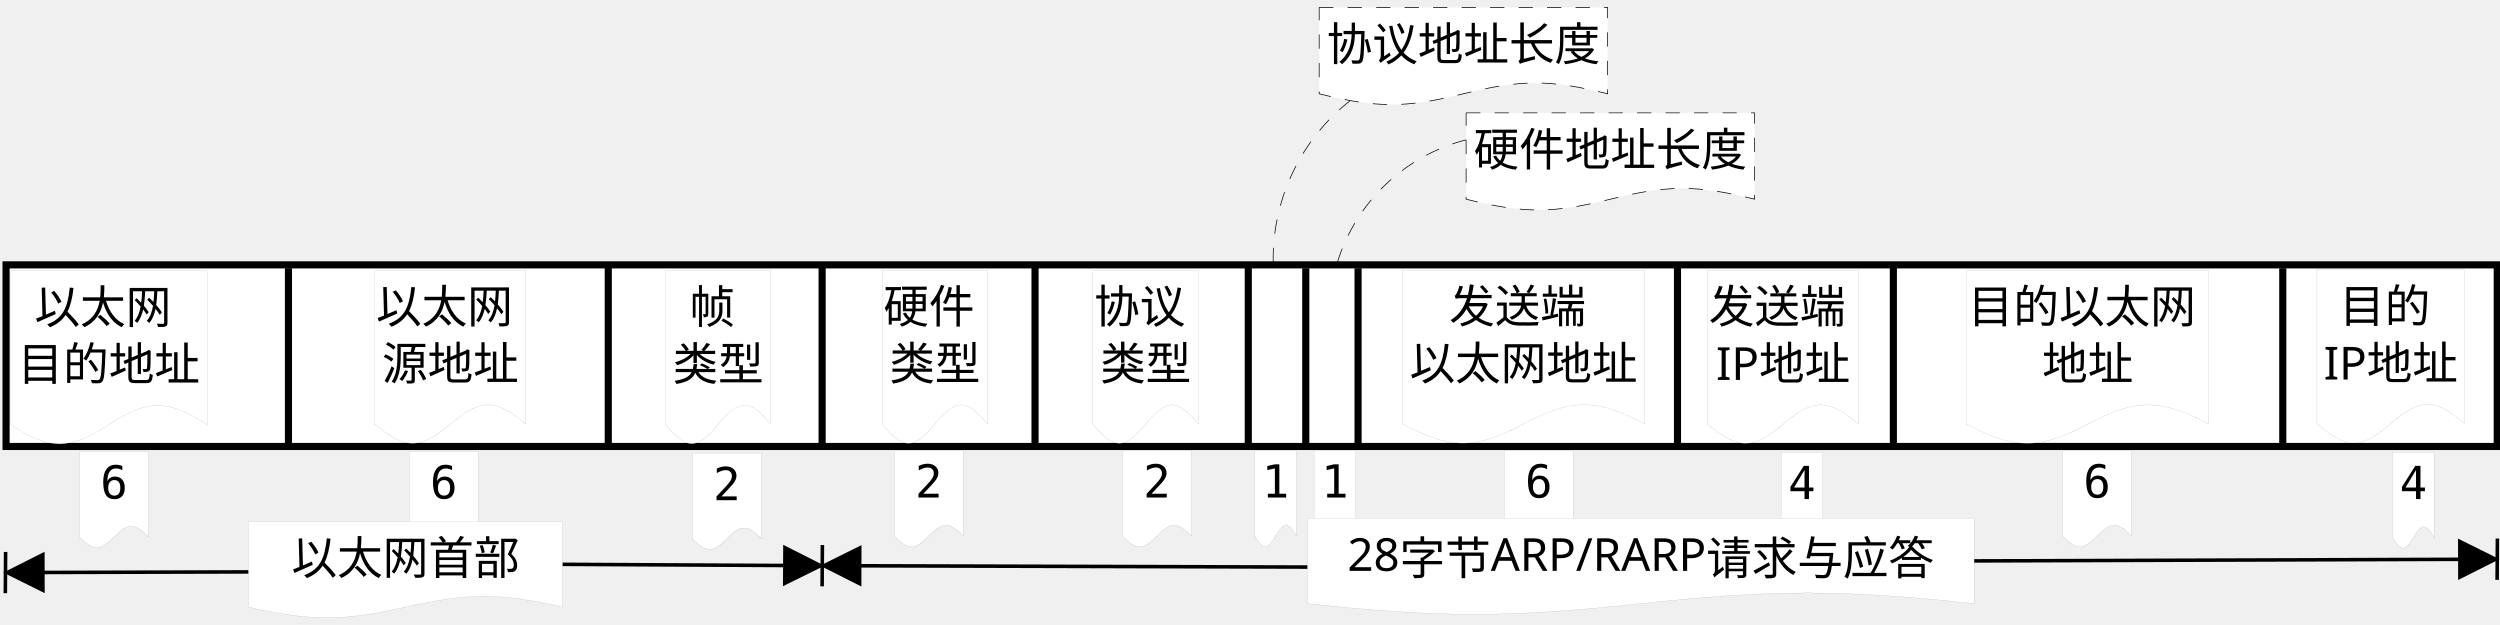
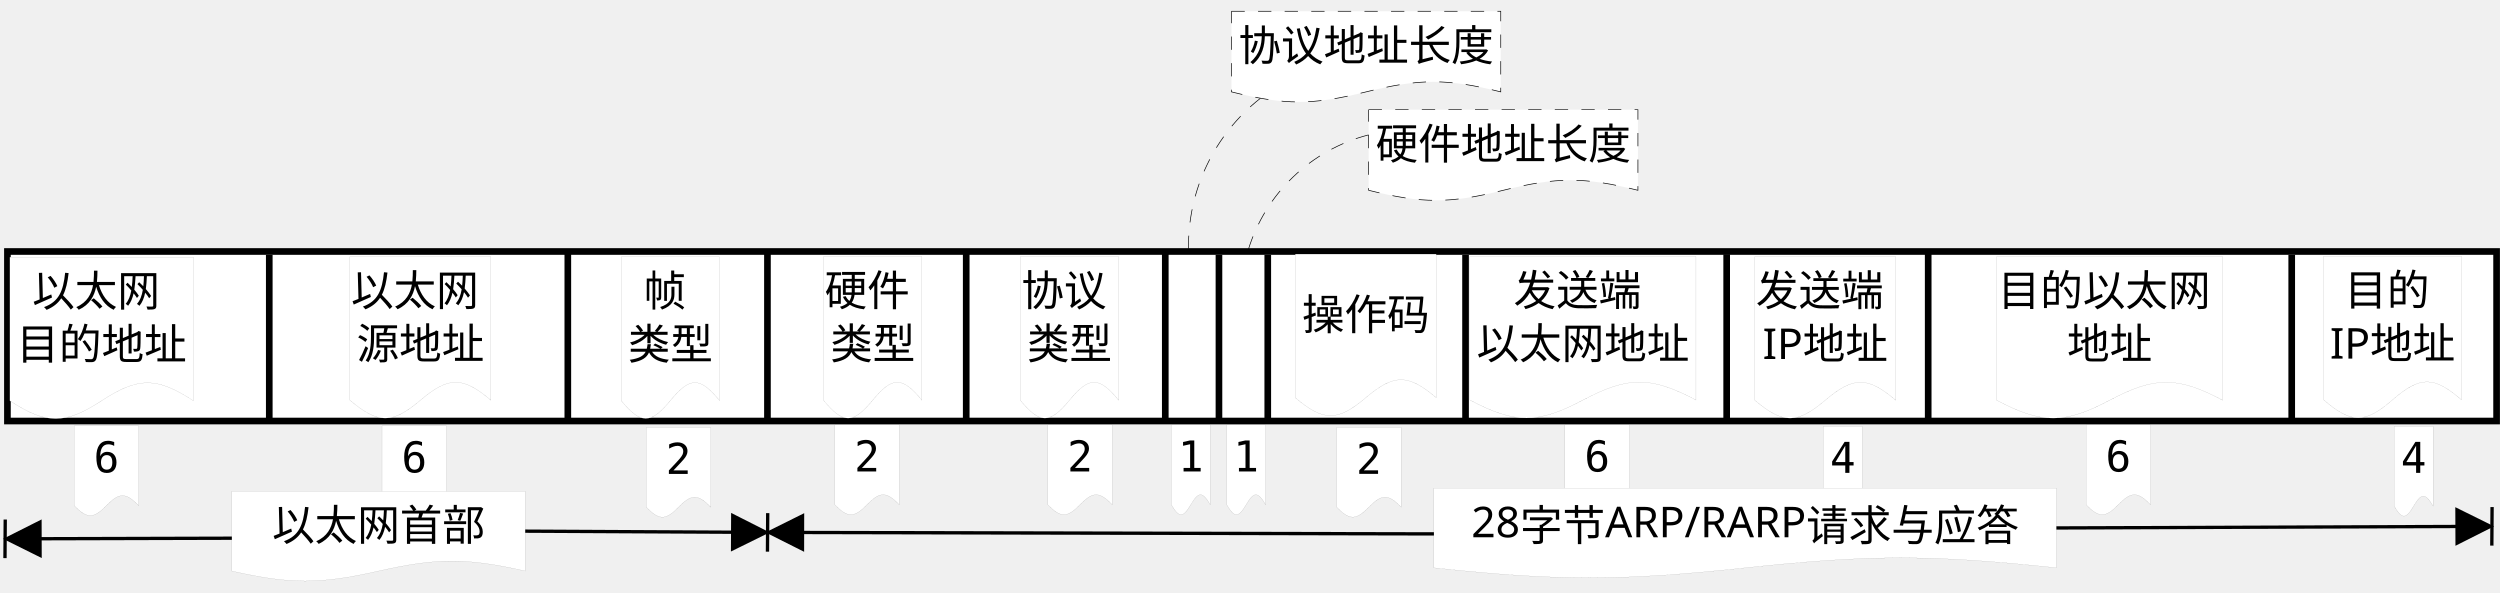
- <svg xmlns="http://www.w3.org/2000/svg" width="36cm" height="9cm" viewBox="269 -125 702 174">
+ <svg xmlns="http://www.w3.org/2000/svg" width="38cm" height="9cm" viewBox="269 -125 752 174">
  <g>
    <path style="fill: #ffffff" d="M 291.312 1.034 L 310.712,1.034 L 310.712,25.034 C 306.832,21.034 304.892,21.034 301.012,25.034 C 297.132,29.034 295.192,29.034 291.312,25.034 L 291.312,1.034z" />
    <path style="fill: none; fill-opacity:0; stroke-width: 0.02; stroke: #000000" d="M 291.312 1.034 L 310.712,1.034 L 310.712,25.034 C 306.832,21.034 304.892,21.034 301.012,25.034 C 297.132,29.034 295.192,29.034 291.312,25.034 L 291.312,1.034" />
-     <text font-size="12.8" style="fill: #000000;text-anchor:middle;font-family:monospace;font-style:normal;font-weight:normal" x="301.012" y="14.234">
-       <tspan x="301.012" y="14.234">6</tspan>
+     <text font-size="12.8" style="fill: #000000;text-anchor:middle;font-family:monospace;font-style:normal;font-weight:normal" x="301.012" y="15.034">
+       <tspan x="301.012" y="15.034">6</tspan>
    </text>
  </g>
  <g>
    <path style="fill: #ffffff" d="M 383.908 1.036 L 403.308,1.036 L 403.308,25.036 C 399.428,21.036 397.488,21.036 393.608,25.036 C 389.728,29.036 387.788,29.036 383.908,25.036 L 383.908,1.036z" />
    <path style="fill: none; fill-opacity:0; stroke-width: 0.02; stroke: #000000" d="M 383.908 1.036 L 403.308,1.036 L 403.308,25.036 C 399.428,21.036 397.488,21.036 393.608,25.036 C 389.728,29.036 387.788,29.036 383.908,25.036 L 383.908,1.036" />
-     <text font-size="12.8" style="fill: #000000;text-anchor:middle;font-family:monospace;font-style:normal;font-weight:normal" x="393.608" y="14.236">
-       <tspan x="393.608" y="14.236">6</tspan>
+     <text font-size="12.8" style="fill: #000000;text-anchor:middle;font-family:monospace;font-style:normal;font-weight:normal" x="393.608" y="15.036">
+       <tspan x="393.608" y="15.036">6</tspan>
    </text>
  </g>
  <g>
    <path style="fill: #ffffff" d="M 463.402 1.503 L 482.802,1.503 L 482.802,25.503 C 478.922,21.503 476.982,21.503 473.102,25.503 C 469.222,29.503 467.282,29.503 463.402,25.503 L 463.402,1.503z" />
    <path style="fill: none; fill-opacity:0; stroke-width: 0.02; stroke: #000000" d="M 463.402 1.503 L 482.802,1.503 L 482.802,25.503 C 478.922,21.503 476.982,21.503 473.102,25.503 C 469.222,29.503 467.282,29.503 463.402,25.503 L 463.402,1.503" />
-     <text font-size="12.8" style="fill: #000000;text-anchor:middle;font-family:monospace;font-style:normal;font-weight:normal" x="473.102" y="14.703">
-       <tspan x="473.102" y="14.703">2</tspan>
-     </text>
-   </g>
-   <g>
-     <rect style="fill: #ffffff" x="270.702" y="-51.376" width="699.524" height="50.994" />
-     <rect style="fill: none; fill-opacity:0; stroke-width: 2; stroke: #000000" x="270.702" y="-51.376" width="699.524" height="50.994" />
-     <text font-size="12.8" style="fill: #000000;text-anchor:middle;font-family:sans-serif;font-style:normal;font-weight:normal" x="620.464" y="-21.079">
-       <tspan x="620.464" y="-21.079" />
+     <text font-size="12.8" style="fill: #000000;text-anchor:middle;font-family:monospace;font-style:normal;font-weight:normal" x="473.102" y="15.503">
+       <tspan x="473.102" y="15.503">2</tspan>
+     </text>
+   </g>
+   <g>
+     <rect style="fill: #ffffff" x="271.233" y="-51.403" width="748.743" height="50.994" />
+     <rect style="fill: none; fill-opacity:0; stroke-width: 2; stroke: #000000" x="271.233" y="-51.403" width="748.743" height="50.994" />
+     <text font-size="12.8" style="fill: #000000;text-anchor:middle;font-family:sans-serif;font-style:normal;font-weight:normal" x="645.604" y="-21.106">
+       <tspan x="645.604" y="-21.106" />
    </text>
  </g>
  <g>
    <path style="fill: #ffffff" d="M 374.26 -49.866 L 416.66,-49.866 L 416.66,-6.666 C 408.18,-13.866 403.94,-13.866 395.46,-6.666 C 386.98,0.534 382.74,0.534 374.26,-6.666 L 374.26,-49.866z" />
    <path style="fill: none; fill-opacity:0; stroke-width: 0.02; stroke: #000000" d="M 374.26 -49.866 L 416.66,-49.866 L 416.66,-6.666 C 408.18,-13.866 403.94,-13.866 395.46,-6.666 C 386.98,0.534 382.74,0.534 374.26,-6.666 L 374.26,-49.866" />
    <text font-size="12.8" style="fill: #000000;text-anchor:middle;font-family:sans-serif;font-style:normal;font-weight:normal" x="395.46" y="-35.066">
      <tspan x="395.46" y="-35.066">以太网</tspan>
      <tspan x="395.46" y="-19.066">源地址</tspan>
    </text>
  </g>
  <g>
    <path style="fill: #ffffff" d="M 455.84 -49.761 L 485.44,-49.761 L 485.44,-6.561 C 479.52,-13.761 476.56,-13.761 470.64,-6.561 C 464.72,0.639 461.76,0.639 455.84,-6.561 L 455.84,-49.761z" />
    <path style="fill: none; fill-opacity:0; stroke-width: 0.02; stroke: #000000" d="M 455.84 -49.761 L 485.44,-49.761 L 485.44,-6.561 C 479.52,-13.761 476.56,-13.761 470.64,-6.561 C 464.72,0.639 461.76,0.639 455.84,-6.561 L 455.84,-49.761" />
    <text font-size="12.8" style="fill: #000000;text-anchor:middle;font-family:sans-serif;font-style:normal;font-weight:normal" x="470.64" y="-34.961">
      <tspan x="470.64" y="-34.961">帧</tspan>
      <tspan x="470.64" y="-18.961">类型</tspan>
    </text>
  </g>
  <g>
    <path style="fill: #ffffff" d="M 516.702 -49.866 L 546.302,-49.866 L 546.302,-6.666 C 540.382,-13.866 537.422,-13.866 531.502,-6.666 C 525.582,0.534 522.622,0.534 516.702,-6.666 L 516.702,-49.866z" />
    <path style="fill: none; fill-opacity:0; stroke-width: 0.02; stroke: #000000" d="M 516.702 -49.866 L 546.302,-49.866 L 546.302,-6.666 C 540.382,-13.866 537.422,-13.866 531.502,-6.666 C 525.582,0.534 522.622,0.534 516.702,-6.666 L 516.702,-49.866" />
    <text font-size="12.8" style="fill: #000000;text-anchor:middle;font-family:sans-serif;font-style:normal;font-weight:normal" x="531.502" y="-35.066">
      <tspan x="531.502" y="-35.066">硬件</tspan>
      <tspan x="531.502" y="-19.066">类型</tspan>
    </text>
  </g>
  <g>
    <path style="fill: #ffffff" d="M 575.894 -49.866 L 605.494,-49.866 L 605.494,-6.666 C 599.574,-13.866 596.614,-13.866 590.694,-6.666 C 584.774,0.534 581.814,0.534 575.894,-6.666 L 575.894,-49.866z" />
    <path style="fill: none; fill-opacity:0; stroke-width: 0.02; stroke: #000000" d="M 575.894 -49.866 L 605.494,-49.866 L 605.494,-6.666 C 599.574,-13.866 596.614,-13.866 590.694,-6.666 C 584.774,0.534 581.814,0.534 575.894,-6.666 L 575.894,-49.866" />
    <text font-size="12.8" style="fill: #000000;text-anchor:middle;font-family:sans-serif;font-style:normal;font-weight:normal" x="590.694" y="-35.066">
      <tspan x="590.694" y="-35.066">协议</tspan>
      <tspan x="590.694" y="-19.066">类型</tspan>
    </text>
  </g>
  <g>
-     <path style="fill: #ffffff" d="M 662.806 -49.914 L 730.806,-49.914 L 730.806,-6.714 C 717.206,-13.914 710.406,-13.914 696.806,-6.714 C 683.206,0.486 676.406,0.486 662.806,-6.714 L 662.806,-49.914z" />
-     <path style="fill: none; fill-opacity:0; stroke-width: 0.02; stroke: #000000" d="M 662.806 -49.914 L 730.806,-49.914 L 730.806,-6.714 C 717.206,-13.914 710.406,-13.914 696.806,-6.714 C 683.206,0.486 676.406,0.486 662.806,-6.714 L 662.806,-49.914" />
-     <text font-size="12.8" style="fill: #000000;text-anchor:middle;font-family:sans-serif;font-style:normal;font-weight:normal" x="696.806" y="-35.114">
-       <tspan x="696.806" y="-35.114">发送端</tspan>
-       <tspan x="696.806" y="-19.114">以太网地址</tspan>
-     </text>
-   </g>
-   <g>
-     <path style="fill: #ffffff" d="M 748.49 -49.866 L 790.89,-49.866 L 790.89,-6.666 C 782.41,-13.866 778.17,-13.866 769.69,-6.666 C 761.21,0.534 756.97,0.534 748.49,-6.666 L 748.49,-49.866z" />
-     <path style="fill: none; fill-opacity:0; stroke-width: 0.02; stroke: #000000" d="M 748.49 -49.866 L 790.89,-49.866 L 790.89,-6.666 C 782.41,-13.866 778.17,-13.866 769.69,-6.666 C 761.21,0.534 756.97,0.534 748.49,-6.666 L 748.49,-49.866" />
-     <text font-size="12.8" style="fill: #000000;text-anchor:middle;font-family:sans-serif;font-style:normal;font-weight:normal" x="769.69" y="-35.066">
-       <tspan x="769.69" y="-35.066">发送端</tspan>
-       <tspan x="769.69" y="-19.066">IP地址</tspan>
-     </text>
-   </g>
-   <g>
-     <path style="fill: #ffffff" d="M 821.234 -49.866 L 889.234,-49.866 L 889.234,-6.666 C 875.634,-13.866 868.834,-13.866 855.234,-6.666 C 841.634,0.534 834.834,0.534 821.234,-6.666 L 821.234,-49.866z" />
-     <path style="fill: none; fill-opacity:0; stroke-width: 0.02; stroke: #000000" d="M 821.234 -49.866 L 889.234,-49.866 L 889.234,-6.666 C 875.634,-13.866 868.834,-13.866 855.234,-6.666 C 841.634,0.534 834.834,0.534 821.234,-6.666 L 821.234,-49.866" />
-     <text font-size="12.8" style="fill: #000000;text-anchor:middle;font-family:sans-serif;font-style:normal;font-weight:normal" x="855.234" y="-35.066">
-       <tspan x="855.234" y="-35.066">目的以太网</tspan>
-       <tspan x="855.234" y="-19.066">地址</tspan>
-     </text>
-   </g>
-   <g>
-     <path style="fill: #ffffff" d="M 919.608 -49.985 L 961.058,-49.985 L 961.058,-6.785 C 952.768,-13.985 948.623,-13.985 940.333,-6.785 C 932.043,0.415 927.898,0.415 919.608,-6.785 L 919.608,-49.985z" />
-     <path style="fill: none; fill-opacity:0; stroke-width: 0.02; stroke: #000000" d="M 919.608 -49.985 L 961.058,-49.985 L 961.058,-6.785 C 952.768,-13.985 948.623,-13.985 940.333,-6.785 C 932.043,0.415 927.898,0.415 919.608,-6.785 L 919.608,-49.985" />
-     <text font-size="12.8" style="fill: #000000;text-anchor:middle;font-family:sans-serif;font-style:normal;font-weight:normal" x="940.333" y="-35.185">
-       <tspan x="940.333" y="-35.185">目的</tspan>
-       <tspan x="940.333" y="-19.185">IP地址</tspan>
+     <path style="fill: #ffffff" d="M 711.152 -49.914 L 779.152,-49.914 L 779.152,-6.714 C 765.552,-13.914 758.752,-13.914 745.152,-6.714 C 731.552,0.486 724.752,0.486 711.152,-6.714 L 711.152,-49.914z" />
+     <path style="fill: none; fill-opacity:0; stroke-width: 0.02; stroke: #000000" d="M 711.152 -49.914 L 779.152,-49.914 L 779.152,-6.714 C 765.552,-13.914 758.752,-13.914 745.152,-6.714 C 731.552,0.486 724.752,0.486 711.152,-6.714 L 711.152,-49.914" />
+     <text font-size="12.8" style="fill: #000000;text-anchor:middle;font-family:sans-serif;font-style:normal;font-weight:normal" x="745.152" y="-35.114">
+       <tspan x="745.152" y="-35.114">发送端</tspan>
+       <tspan x="745.152" y="-19.114">以太网地址</tspan>
+     </text>
+   </g>
+   <g>
+     <path style="fill: #ffffff" d="M 796.836 -49.866 L 839.236,-49.866 L 839.236,-6.666 C 830.756,-13.866 826.516,-13.866 818.036,-6.666 C 809.556,0.534 805.316,0.534 796.836,-6.666 L 796.836,-49.866z" />
+     <path style="fill: none; fill-opacity:0; stroke-width: 0.02; stroke: #000000" d="M 796.836 -49.866 L 839.236,-49.866 L 839.236,-6.666 C 830.756,-13.866 826.516,-13.866 818.036,-6.666 C 809.556,0.534 805.316,0.534 796.836,-6.666 L 796.836,-49.866" />
+     <text font-size="12.8" style="fill: #000000;text-anchor:middle;font-family:sans-serif;font-style:normal;font-weight:normal" x="818.036" y="-35.066">
+       <tspan x="818.036" y="-35.066">发送端</tspan>
+       <tspan x="818.036" y="-19.066">IP地址</tspan>
+     </text>
+   </g>
+   <g>
+     <path style="fill: #ffffff" d="M 869.58 -49.866 L 937.58,-49.866 L 937.58,-6.666 C 923.98,-13.866 917.18,-13.866 903.58,-6.666 C 889.98,0.534 883.18,0.534 869.58,-6.666 L 869.58,-49.866z" />
+     <path style="fill: none; fill-opacity:0; stroke-width: 0.02; stroke: #000000" d="M 869.58 -49.866 L 937.58,-49.866 L 937.58,-6.666 C 923.98,-13.866 917.18,-13.866 903.58,-6.666 C 889.98,0.534 883.18,0.534 869.58,-6.666 L 869.58,-49.866" />
+     <text font-size="12.8" style="fill: #000000;text-anchor:middle;font-family:sans-serif;font-style:normal;font-weight:normal" x="903.58" y="-35.066">
+       <tspan x="903.58" y="-35.066">目的以太网</tspan>
+       <tspan x="903.58" y="-19.066">地址</tspan>
+     </text>
+   </g>
+   <g>
+     <path style="fill: #ffffff" d="M 967.954 -49.985 L 1009.4,-49.985 L 1009.4,-6.785 C 1001.11,-13.985 996.969,-13.985 988.679,-6.785 C 980.389,0.415 976.244,0.415 967.954,-6.785 L 967.954,-49.985z" />
+     <path style="fill: none; fill-opacity:0; stroke-width: 0.02; stroke: #000000" d="M 967.954 -49.985 L 1009.4,-49.985 L 1009.4,-6.785 C 1001.11,-13.985 996.969,-13.985 988.679,-6.785 C 980.389,0.415 976.244,0.415 967.954,-6.785 L 967.954,-49.985" />
+     <text font-size="12.8" style="fill: #000000;text-anchor:middle;font-family:sans-serif;font-style:normal;font-weight:normal" x="988.679" y="-35.185">
+       <tspan x="988.679" y="-35.185">目的</tspan>
+       <tspan x="988.679" y="-19.185">IP地址</tspan>
    </text>
  </g>
  <line style="fill: none; fill-opacity:0; stroke-width: 2; stroke: #000000" x1="559.638" y1="-50.995" x2="559.638" y2="-0.811" />
  <line style="fill: none; fill-opacity:0; stroke-width: 2; stroke: #000000" x1="349.996" y1="-50.424" x2="349.996" y2="-0.24" />
  <g>
    <path style="fill: #ffffff" d="M 271.952 -49.708 L 327.152,-49.708 L 327.152,-6.508 C 316.112,-13.708 310.592,-13.708 299.552,-6.508 C 288.512,0.692 282.992,0.692 271.952,-6.508 L 271.952,-49.708z" />
    <path style="fill: none; fill-opacity:0; stroke-width: 0.02; stroke: #000000" d="M 271.952 -49.708 L 327.152,-49.708 L 327.152,-6.508 C 316.112,-13.708 310.592,-13.708 299.552,-6.508 C 288.512,0.692 282.992,0.692 271.952,-6.508 L 271.952,-49.708" />
    <text font-size="12.8" style="fill: #000000;text-anchor:middle;font-family:sans-serif;font-style:normal;font-weight:normal" x="299.552" y="-34.908">
      <tspan x="299.552" y="-34.908">以太网</tspan>
      <tspan x="299.552" y="-18.908">目的地址</tspan>
    </text>
  </g>
  <line style="fill: none; fill-opacity:0; stroke-width: 2; stroke: #000000" x1="439.8" y1="-50.853" x2="439.8" y2="-0.669" />
  <line style="fill: none; fill-opacity:0; stroke-width: 2; stroke: #000000" x1="499.848" y1="-50.853" x2="499.848" y2="-0.669" />
  <line style="fill: none; fill-opacity:0; stroke-width: 2; stroke: #000000" x1="619.516" y1="-50.853" x2="619.516" y2="-0.669" />
  <line style="fill: none; fill-opacity:0; stroke-width: 2; stroke: #000000" x1="635.662" y1="-50.424" x2="635.662" y2="-0.24" />
  <line style="fill: none; fill-opacity:0; stroke-width: 2; stroke: #000000" x1="650.344" y1="-50.424" x2="650.344" y2="-0.24" />
  <g>
    <path style="fill: #ffffff" d="M 680.686 -94.055 L 761.686,-94.055 L 761.686,-69.815 C 745.486,-73.855 737.386,-73.855 721.186,-69.815 C 704.986,-65.775 696.886,-65.775 680.686,-69.815 L 680.686,-94.055z" />
    <path style="fill: none; fill-opacity:0; stroke-width: 0.2; stroke-dasharray: 4; stroke: #000000" d="M 680.686 -94.055 L 761.686,-94.055 L 761.686,-69.815 C 745.486,-73.855 737.386,-73.855 721.186,-69.815 C 704.986,-65.775 696.886,-65.775 680.686,-69.815 L 680.686,-94.055" />
    <text font-size="12.8" style="fill: #000000;text-anchor:middle;font-family:sans-serif;font-style:normal;font-weight:normal" x="721.186" y="-79.155">
      <tspan x="721.186" y="-79.155">硬件地址长度</tspan>
    </text>
  </g>
  <g>
    <path style="fill: #ffffff" d="M 639.426 -123.658 L 720.426,-123.658 L 720.426,-99.418 C 704.226,-103.458 696.126,-103.458 679.926,-99.418 C 663.726,-95.378 655.626,-95.378 639.426,-99.418 L 639.426,-123.658z" />
    <path style="fill: none; fill-opacity:0; stroke-width: 0.2; stroke-dasharray: 4; stroke: #000000" d="M 639.426 -123.658 L 720.426,-123.658 L 720.426,-99.418 C 704.226,-103.458 696.126,-103.458 679.926,-99.418 C 663.726,-95.378 655.626,-95.378 639.426,-99.418 L 639.426,-123.658" />
    <text font-size="12.8" style="fill: #000000;text-anchor:middle;font-family:sans-serif;font-style:normal;font-weight:normal" x="679.926" y="-108.758">
      <tspan x="679.926" y="-108.758">协议地址长度</tspan>
    </text>
  </g>
-   <line style="fill: none; fill-opacity:0; stroke-width: 2; stroke: #000000" x1="740.038" y1="-50.566" x2="740.038" y2="-0.382" />
-   <line style="fill: none; fill-opacity:0; stroke-width: 2; stroke: #000000" x1="800.654" y1="-50.853" x2="800.654" y2="-0.669" />
-   <line style="fill: none; fill-opacity:0; stroke-width: 2; stroke: #000000" x1="910.004" y1="-50.424" x2="910.004" y2="-0.24" />
+   <line style="fill: none; fill-opacity:0; stroke-width: 2; stroke: #000000" x1="788.384" y1="-50.566" x2="788.384" y2="-0.382" />
+   <line style="fill: none; fill-opacity:0; stroke-width: 2; stroke: #000000" x1="849" y1="-50.853" x2="849" y2="-0.669" />
+   <line style="fill: none; fill-opacity:0; stroke-width: 2; stroke: #000000" x1="958.35" y1="-50.424" x2="958.35" y2="-0.24" />
  <g>
    <path style="fill: #ffffff" d="M 520.104 0.76 L 539.504,0.76 L 539.504,24.76 C 535.624,20.76 533.684,20.76 529.804,24.76 C 525.924,28.76 523.984,28.76 520.104,24.76 L 520.104,0.76z" />
    <path style="fill: none; fill-opacity:0; stroke-width: 0.02; stroke: #000000" d="M 520.104 0.76 L 539.504,0.76 L 539.504,24.76 C 535.624,20.76 533.684,20.76 529.804,24.76 C 525.924,28.76 523.984,28.76 520.104,24.76 L 520.104,0.76" />
-     <text font-size="12.8" style="fill: #000000;text-anchor:middle;font-family:monospace;font-style:normal;font-weight:normal" x="529.804" y="13.96">
-       <tspan x="529.804" y="13.96">2</tspan>
+     <text font-size="12.8" style="fill: #000000;text-anchor:middle;font-family:monospace;font-style:normal;font-weight:normal" x="529.804" y="14.76">
+       <tspan x="529.804" y="14.76">2</tspan>
    </text>
  </g>
  <g>
    <path style="fill: #ffffff" d="M 584.172 0.76 L 603.572,0.76 L 603.572,24.76 C 599.692,20.76 597.752,20.76 593.872,24.76 C 589.992,28.76 588.052,28.76 584.172,24.76 L 584.172,0.76z" />
    <path style="fill: none; fill-opacity:0; stroke-width: 0.02; stroke: #000000" d="M 584.172 0.76 L 603.572,0.76 L 603.572,24.76 C 599.692,20.76 597.752,20.76 593.872,24.76 C 589.992,28.76 588.052,28.76 584.172,24.76 L 584.172,0.76" />
-     <text font-size="12.8" style="fill: #000000;text-anchor:middle;font-family:monospace;font-style:normal;font-weight:normal" x="593.872" y="13.96">
-       <tspan x="593.872" y="13.96">2</tspan>
+     <text font-size="12.8" style="fill: #000000;text-anchor:middle;font-family:monospace;font-style:normal;font-weight:normal" x="593.872" y="14.76">
+       <tspan x="593.872" y="14.76">2</tspan>
    </text>
  </g>
  <g>
    <path style="fill: #ffffff" d="M 621.334 0.76 L 633.034,0.76 L 633.034,24.76 C 630.694,20.76 629.524,20.76 627.184,24.76 C 624.844,28.76 623.674,28.76 621.334,24.76 L 621.334,0.76z" />
    <path style="fill: none; fill-opacity:0; stroke-width: 0.02; stroke: #000000" d="M 621.334 0.76 L 633.034,0.76 L 633.034,24.76 C 630.694,20.76 629.524,20.76 627.184,24.76 C 624.844,28.76 623.674,28.76 621.334,24.76 L 621.334,0.76" />
-     <text font-size="12.8" style="fill: #000000;text-anchor:middle;font-family:monospace;font-style:normal;font-weight:normal" x="627.184" y="13.96">
-       <tspan x="627.184" y="13.96">1</tspan>
-     </text>
-   </g>
-   <g>
-     <path style="fill: #ffffff" d="M 769.12 1.187 L 780.82,1.187 L 780.82,25.187 C 778.48,21.187 777.31,21.187 774.97,25.187 C 772.63,29.187 771.46,29.187 769.12,25.187 L 769.12,1.187z" />
-     <path style="fill: none; fill-opacity:0; stroke-width: 0.02; stroke: #000000" d="M 769.12 1.187 L 780.82,1.187 L 780.82,25.187 C 778.48,21.187 777.31,21.187 774.97,25.187 C 772.63,29.187 771.46,29.187 769.12,25.187 L 769.12,1.187" />
-     <text font-size="12.8" style="fill: #000000;text-anchor:middle;font-family:monospace;font-style:normal;font-weight:normal" x="774.97" y="14.387">
-       <tspan x="774.97" y="14.387">4</tspan>
+     <text font-size="12.8" style="fill: #000000;text-anchor:middle;font-family:monospace;font-style:normal;font-weight:normal" x="627.184" y="14.76">
+       <tspan x="627.184" y="14.76">1</tspan>
+     </text>
+   </g>
+   <g>
+     <path style="fill: #ffffff" d="M 817.466 1.187 L 829.166,1.187 L 829.166,25.187 C 826.826,21.187 825.656,21.187 823.316,25.187 C 820.976,29.187 819.806,29.187 817.466,25.187 L 817.466,1.187z" />
+     <path style="fill: none; fill-opacity:0; stroke-width: 0.02; stroke: #000000" d="M 817.466 1.187 L 829.166,1.187 L 829.166,25.187 C 826.826,21.187 825.656,21.187 823.316,25.187 C 820.976,29.187 819.806,29.187 817.466,25.187 L 817.466,1.187" />
+     <text font-size="12.8" style="fill: #000000;text-anchor:middle;font-family:monospace;font-style:normal;font-weight:normal" x="823.316" y="15.187">
+       <tspan x="823.316" y="15.187">4</tspan>
    </text>
  </g>
  <g>
    <path style="fill: #ffffff" d="M 637.992 0.76 L 649.692,0.76 L 649.692,24.76 C 647.352,20.76 646.182,20.76 643.842,24.76 C 641.502,28.76 640.332,28.76 637.992,24.76 L 637.992,0.76z" />
    <path style="fill: none; fill-opacity:0; stroke-width: 0.02; stroke: #000000" d="M 637.992 0.76 L 649.692,0.76 L 649.692,24.76 C 647.352,20.76 646.182,20.76 643.842,24.76 C 641.502,28.76 640.332,28.76 637.992,24.76 L 637.992,0.76" />
-     <text font-size="12.8" style="fill: #000000;text-anchor:middle;font-family:monospace;font-style:normal;font-weight:normal" x="643.842" y="13.96">
-       <tspan x="643.842" y="13.96">1</tspan>
-     </text>
-   </g>
-   <g>
-     <path style="fill: #ffffff" d="M 691.382 0.76 L 710.782,0.76 L 710.782,24.76 C 706.902,20.76 704.962,20.76 701.082,24.76 C 697.202,28.76 695.262,28.76 691.382,24.76 L 691.382,0.76z" />
-     <path style="fill: none; fill-opacity:0; stroke-width: 0.02; stroke: #000000" d="M 691.382 0.76 L 710.782,0.76 L 710.782,24.76 C 706.902,20.76 704.962,20.76 701.082,24.76 C 697.202,28.76 695.262,28.76 691.382,24.76 L 691.382,0.76" />
-     <text font-size="12.8" style="fill: #000000;text-anchor:middle;font-family:monospace;font-style:normal;font-weight:normal" x="701.082" y="13.96">
-       <tspan x="701.082" y="13.96">6</tspan>
-     </text>
-   </g>
-   <g>
-     <path style="fill: #ffffff" d="M 848.14 0.76 L 867.54,0.76 L 867.54,24.76 C 863.66,20.76 861.72,20.76 857.84,24.76 C 853.96,28.76 852.02,28.76 848.14,24.76 L 848.14,0.76z" />
-     <path style="fill: none; fill-opacity:0; stroke-width: 0.02; stroke: #000000" d="M 848.14 0.76 L 867.54,0.76 L 867.54,24.76 C 863.66,20.76 861.72,20.76 857.84,24.76 C 853.96,28.76 852.02,28.76 848.14,24.76 L 848.14,0.76" />
-     <text font-size="12.8" style="fill: #000000;text-anchor:middle;font-family:monospace;font-style:normal;font-weight:normal" x="857.84" y="13.96">
-       <tspan x="857.84" y="13.96">6</tspan>
-     </text>
-   </g>
-   <g>
-     <path style="fill: #ffffff" d="M 940.826 1.187 L 952.526,1.187 L 952.526,25.187 C 950.186,21.187 949.016,21.187 946.676,25.187 C 944.336,29.187 943.166,29.187 940.826,25.187 L 940.826,1.187z" />
-     <path style="fill: none; fill-opacity:0; stroke-width: 0.02; stroke: #000000" d="M 940.826 1.187 L 952.526,1.187 L 952.526,25.187 C 950.186,21.187 949.016,21.187 946.676,25.187 C 944.336,29.187 943.166,29.187 940.826,25.187 L 940.826,1.187" />
-     <text font-size="12.8" style="fill: #000000;text-anchor:middle;font-family:monospace;font-style:normal;font-weight:normal" x="946.676" y="14.387">
-       <tspan x="946.676" y="14.387">4</tspan>
+     <text font-size="12.8" style="fill: #000000;text-anchor:middle;font-family:monospace;font-style:normal;font-weight:normal" x="643.842" y="14.76">
+       <tspan x="643.842" y="14.76">1</tspan>
+     </text>
+   </g>
+   <g>
+     <path style="fill: #ffffff" d="M 739.728 0.76 L 759.128,0.76 L 759.128,24.76 C 755.248,20.76 753.308,20.76 749.428,24.76 C 745.548,28.76 743.608,28.76 739.728,24.76 L 739.728,0.76z" />
+     <path style="fill: none; fill-opacity:0; stroke-width: 0.02; stroke: #000000" d="M 739.728 0.76 L 759.128,0.76 L 759.128,24.76 C 755.248,20.76 753.308,20.76 749.428,24.76 C 745.548,28.76 743.608,28.76 739.728,24.76 L 739.728,0.76" />
+     <text font-size="12.8" style="fill: #000000;text-anchor:middle;font-family:monospace;font-style:normal;font-weight:normal" x="749.428" y="14.76">
+       <tspan x="749.428" y="14.76">6</tspan>
+     </text>
+   </g>
+   <g>
+     <path style="fill: #ffffff" d="M 896.486 0.76 L 915.886,0.76 L 915.886,24.76 C 912.006,20.76 910.066,20.76 906.186,24.76 C 902.306,28.76 900.366,28.76 896.486,24.76 L 896.486,0.76z" />
+     <path style="fill: none; fill-opacity:0; stroke-width: 0.02; stroke: #000000" d="M 896.486 0.76 L 915.886,0.76 L 915.886,24.76 C 912.006,20.76 910.066,20.76 906.186,24.76 C 902.306,28.76 900.366,28.76 896.486,24.76 L 896.486,0.76" />
+     <text font-size="12.8" style="fill: #000000;text-anchor:middle;font-family:monospace;font-style:normal;font-weight:normal" x="906.186" y="14.76">
+       <tspan x="906.186" y="14.76">6</tspan>
+     </text>
+   </g>
+   <g>
+     <path style="fill: #ffffff" d="M 989.172 1.187 L 1000.87,1.187 L 1000.87,25.187 C 998.532,21.187 997.362,21.187 995.022,25.187 C 992.682,29.187 991.512,29.187 989.172,25.187 L 989.172,1.187z" />
+     <path style="fill: none; fill-opacity:0; stroke-width: 0.02; stroke: #000000" d="M 989.172 1.187 L 1000.87,1.187 L 1000.87,25.187 C 998.532,21.187 997.362,21.187 995.022,25.187 C 992.682,29.187 991.512,29.187 989.172,25.187 L 989.172,1.187" />
+     <text font-size="12.8" style="fill: #000000;text-anchor:middle;font-family:monospace;font-style:normal;font-weight:normal" x="995.022" y="15.187">
+       <tspan x="995.022" y="15.187">4</tspan>
    </text>
  </g>
  <path style="fill: none; fill-opacity:0; stroke-width: 0.2; stroke-dasharray: 4; stroke: #000000" d="M 648.108,-97.47 A 56.658,56.658 0 0 0 626.502,-52.204" />
  <path style="fill: none; fill-opacity:0; stroke-width: 0.2; stroke-dasharray: 4; stroke: #000000" d="M 680.657,-86.473 A 51.201,51.201 0 0 0 644.44,-51.777" />
  <line style="fill: none; fill-opacity:0; stroke-width: 1; stroke: #000000" x1="270.576" y1="29.229" x2="270.496" y2="40.827" />
  <g>
    <path style="fill: #ffffff" d="M 338.722 20.718 L 426.994,20.718 L 426.994,44.718 C 409.34,40.718 400.512,40.718 382.858,44.718 C 365.204,48.718 356.376,48.718 338.722,44.718 L 338.722,20.718z" />
    <path style="fill: none; fill-opacity:0; stroke-width: 0.02; stroke: #000000" d="M 338.722 20.718 L 426.994,20.718 L 426.994,44.718 C 409.34,40.718 400.512,40.718 382.858,44.718 C 365.204,48.718 356.376,48.718 338.722,44.718 L 338.722,20.718" />
    <text font-size="12.8" style="fill: #000000;text-anchor:middle;font-family:sans-serif;font-style:normal;font-weight:normal" x="382.858" y="35.518">
      <tspan x="382.858" y="35.518">以太网首部</tspan>
    </text>
  </g>
  <g>
    <line style="fill: none; fill-opacity:0; stroke-width: 1; stroke: #000000" x1="338.735" y1="34.84" x2="281.036" y2="34.999" />
    <polygon style="fill: #000000" points="281.022,29.999 271.036,35.027 281.05,39.999 " />
    <polygon style="fill: none; fill-opacity:0; stroke-width: 1; stroke: #000000" points="281.022,29.999 271.036,35.027 281.05,39.999 " />
  </g>
  <line style="fill: none; fill-opacity:0; stroke-width: 1; stroke: #000000" x1="499.93" y1="27.296" x2="499.852" y2="38.894" />
  <g>
-     <line style="fill: none; fill-opacity:0; stroke-width: 1; stroke: #000000" x1="426.994" y1="32.718" x2="489.391" y2="33.04" />
-     <polygon style="fill: #000000" points="489.365,38.04 499.391,33.092 489.417,28.041 " />
-     <polygon style="fill: none; fill-opacity:0; stroke-width: 1; stroke: #000000" points="489.365,38.04 499.391,33.092 489.417,28.041 " />
-   </g>
-   <g>
-     <path style="fill: #ffffff" d="M 636.104 19.753 L 823.361,19.753 L 823.361,43.752 C 785.909,39.752 767.184,39.752 729.732,43.752 C 692.281,47.752 673.555,47.752 636.104,43.752 L 636.104,19.753z" />
-     <path style="fill: none; fill-opacity:0; stroke-width: 0.02; stroke: #000000" d="M 636.104 19.753 L 823.361,19.753 L 823.361,43.752 C 785.909,39.752 767.184,39.752 729.732,43.752 C 692.281,47.752 673.555,47.752 636.104,43.752 L 636.104,19.753" />
-     <text font-size="12.8" style="fill: #000000;text-anchor:middle;font-family:sans-serif;font-style:normal;font-weight:normal" x="729.732" y="34.553">
-       <tspan x="729.732" y="34.553">28字节ARP/RARP请求与应答</tspan>
-     </text>
-   </g>
-   <g>
-     <line style="fill: none; fill-opacity:0; stroke-width: 1; stroke: #000000" x1="636.1" y1="33.484" x2="510.391" y2="33.125" />
-     <polygon style="fill: #000000" points="510.405,28.125 500.391,33.096 510.377,38.125 " />
-     <polygon style="fill: none; fill-opacity:0; stroke-width: 1; stroke: #000000" points="510.405,28.125 500.391,33.096 510.377,38.125 " />
-   </g>
-   <line style="fill: none; fill-opacity:0; stroke-width: 1; stroke: #000000" x1="970.272" y1="25.473" x2="970.192" y2="37.071" />
-   <g>
-     <line style="fill: none; fill-opacity:0; stroke-width: 1; stroke: #000000" x1="823.361" y1="31.753" x2="959.732" y2="31.306" />
-     <polygon style="fill: #000000" points="959.748,36.306 969.732,31.274 959.716,26.306 " />
-     <polygon style="fill: none; fill-opacity:0; stroke-width: 1; stroke: #000000" points="959.748,36.306 969.732,31.274 959.716,26.306 " />
+     <line style="fill: none; fill-opacity:0; stroke-width: 1; stroke: #000000" x1="426.994" y1="32.718" x2="489.392" y2="33.04" />
+     <polygon style="fill: #000000" points="489.366,38.04 499.392,33.092 489.418,28.04 " />
+     <polygon style="fill: none; fill-opacity:0; stroke-width: 1; stroke: #000000" points="489.366,38.04 499.392,33.092 489.418,28.04 " />
+   </g>
+   <g>
+     <path style="fill: #ffffff" d="M 700.314 19.753 L 887.571,19.753 L 887.571,43.752 C 850.119,39.752 831.394,39.752 793.942,43.752 C 756.491,47.752 737.765,47.752 700.314,43.752 L 700.314,19.753z" />
+     <path style="fill: none; fill-opacity:0; stroke-width: 0.02; stroke: #000000" d="M 700.314 19.753 L 887.571,19.753 L 887.571,43.752 C 850.119,39.752 831.394,39.752 793.942,43.752 C 756.491,47.752 737.765,47.752 700.314,43.752 L 700.314,19.753" />
+     <text font-size="12.8" style="fill: #000000;text-anchor:middle;font-family:sans-serif;font-style:normal;font-weight:normal" x="793.942" y="34.553">
+       <tspan x="793.942" y="34.553">28字节ARP/RARP请求与应答</tspan>
+     </text>
+   </g>
+   <g>
+     <line style="fill: none; fill-opacity:0; stroke-width: 1; stroke: #000000" x1="700.32" y1="33.543" x2="510.392" y2="33.118" />
+     <polygon style="fill: #000000" points="510.403,28.118 500.392,33.096 510.381,38.118 " />
+     <polygon style="fill: none; fill-opacity:0; stroke-width: 1; stroke: #000000" points="510.403,28.118 500.392,33.096 510.381,38.118 " />
+   </g>
+   <line style="fill: none; fill-opacity:0; stroke-width: 1; stroke: #000000" x1="1018.62" y1="25.473" x2="1018.54" y2="37.071" />
+   <g>
+     <line style="fill: none; fill-opacity:0; stroke-width: 1; stroke: #000000" x1="887.57" y1="31.753" x2="1008.08" y2="31.311" />
+     <polygon style="fill: #000000" points="1008.1,36.31 1018.08,31.274 1008.06,26.311 " />
+     <polygon style="fill: none; fill-opacity:0; stroke-width: 1; stroke: #000000" points="1008.1,36.31 1018.08,31.274 1008.06,26.311 " />
+   </g>
+   <line style="fill: none; fill-opacity:0; stroke-width: 2; stroke: #000000" x1="709.836" y1="-50.388" x2="709.836" y2="-0.205" />
+   <g>
+     <path style="fill: #ffffff" d="M 658.622 -50.633 L 701.022,-50.633 L 701.022,-7.421 C 692.542,-14.623 688.302,-14.623 679.822,-7.421 C 671.342,-0.219 667.102,-0.219 658.622,-7.421 L 658.622,-50.633z" />
+     <path style="fill: none; fill-opacity:0; stroke-width: 0.02; stroke: #000000" d="M 658.622 -50.633 L 701.022,-50.633 L 701.022,-7.421 C 692.542,-14.623 688.302,-14.623 679.822,-7.421 C 671.342,-0.219 667.102,-0.219 658.622,-7.421 L 658.622,-50.633" />
+     <text font-size="12.8" style="fill: #000000;text-anchor:middle;font-family:sans-serif;font-style:normal;font-weight:normal" x="679.822" y="-27.828">
+       <tspan x="679.822" y="-27.828">操作码</tspan>
+     </text>
+   </g>
+   <g>
+     <path style="fill: #ffffff" d="M 671.064 1.49 L 690.464,1.49 L 690.464,25.49 C 686.584,21.49 684.644,21.49 680.764,25.49 C 676.884,29.49 674.944,29.49 671.064,25.49 L 671.064,1.49z" />
+     <path style="fill: none; fill-opacity:0; stroke-width: 0.02; stroke: #000000" d="M 671.064 1.49 L 690.464,1.49 L 690.464,25.49 C 686.584,21.49 684.644,21.49 680.764,25.49 C 676.884,29.49 674.944,29.49 671.064,25.49 L 671.064,1.49" />
+     <text font-size="12.8" style="fill: #000000;text-anchor:middle;font-family:monospace;font-style:normal;font-weight:normal" x="680.764" y="15.49">
+       <tspan x="680.764" y="15.49">2</tspan>
+     </text>
  </g>
</svg>
